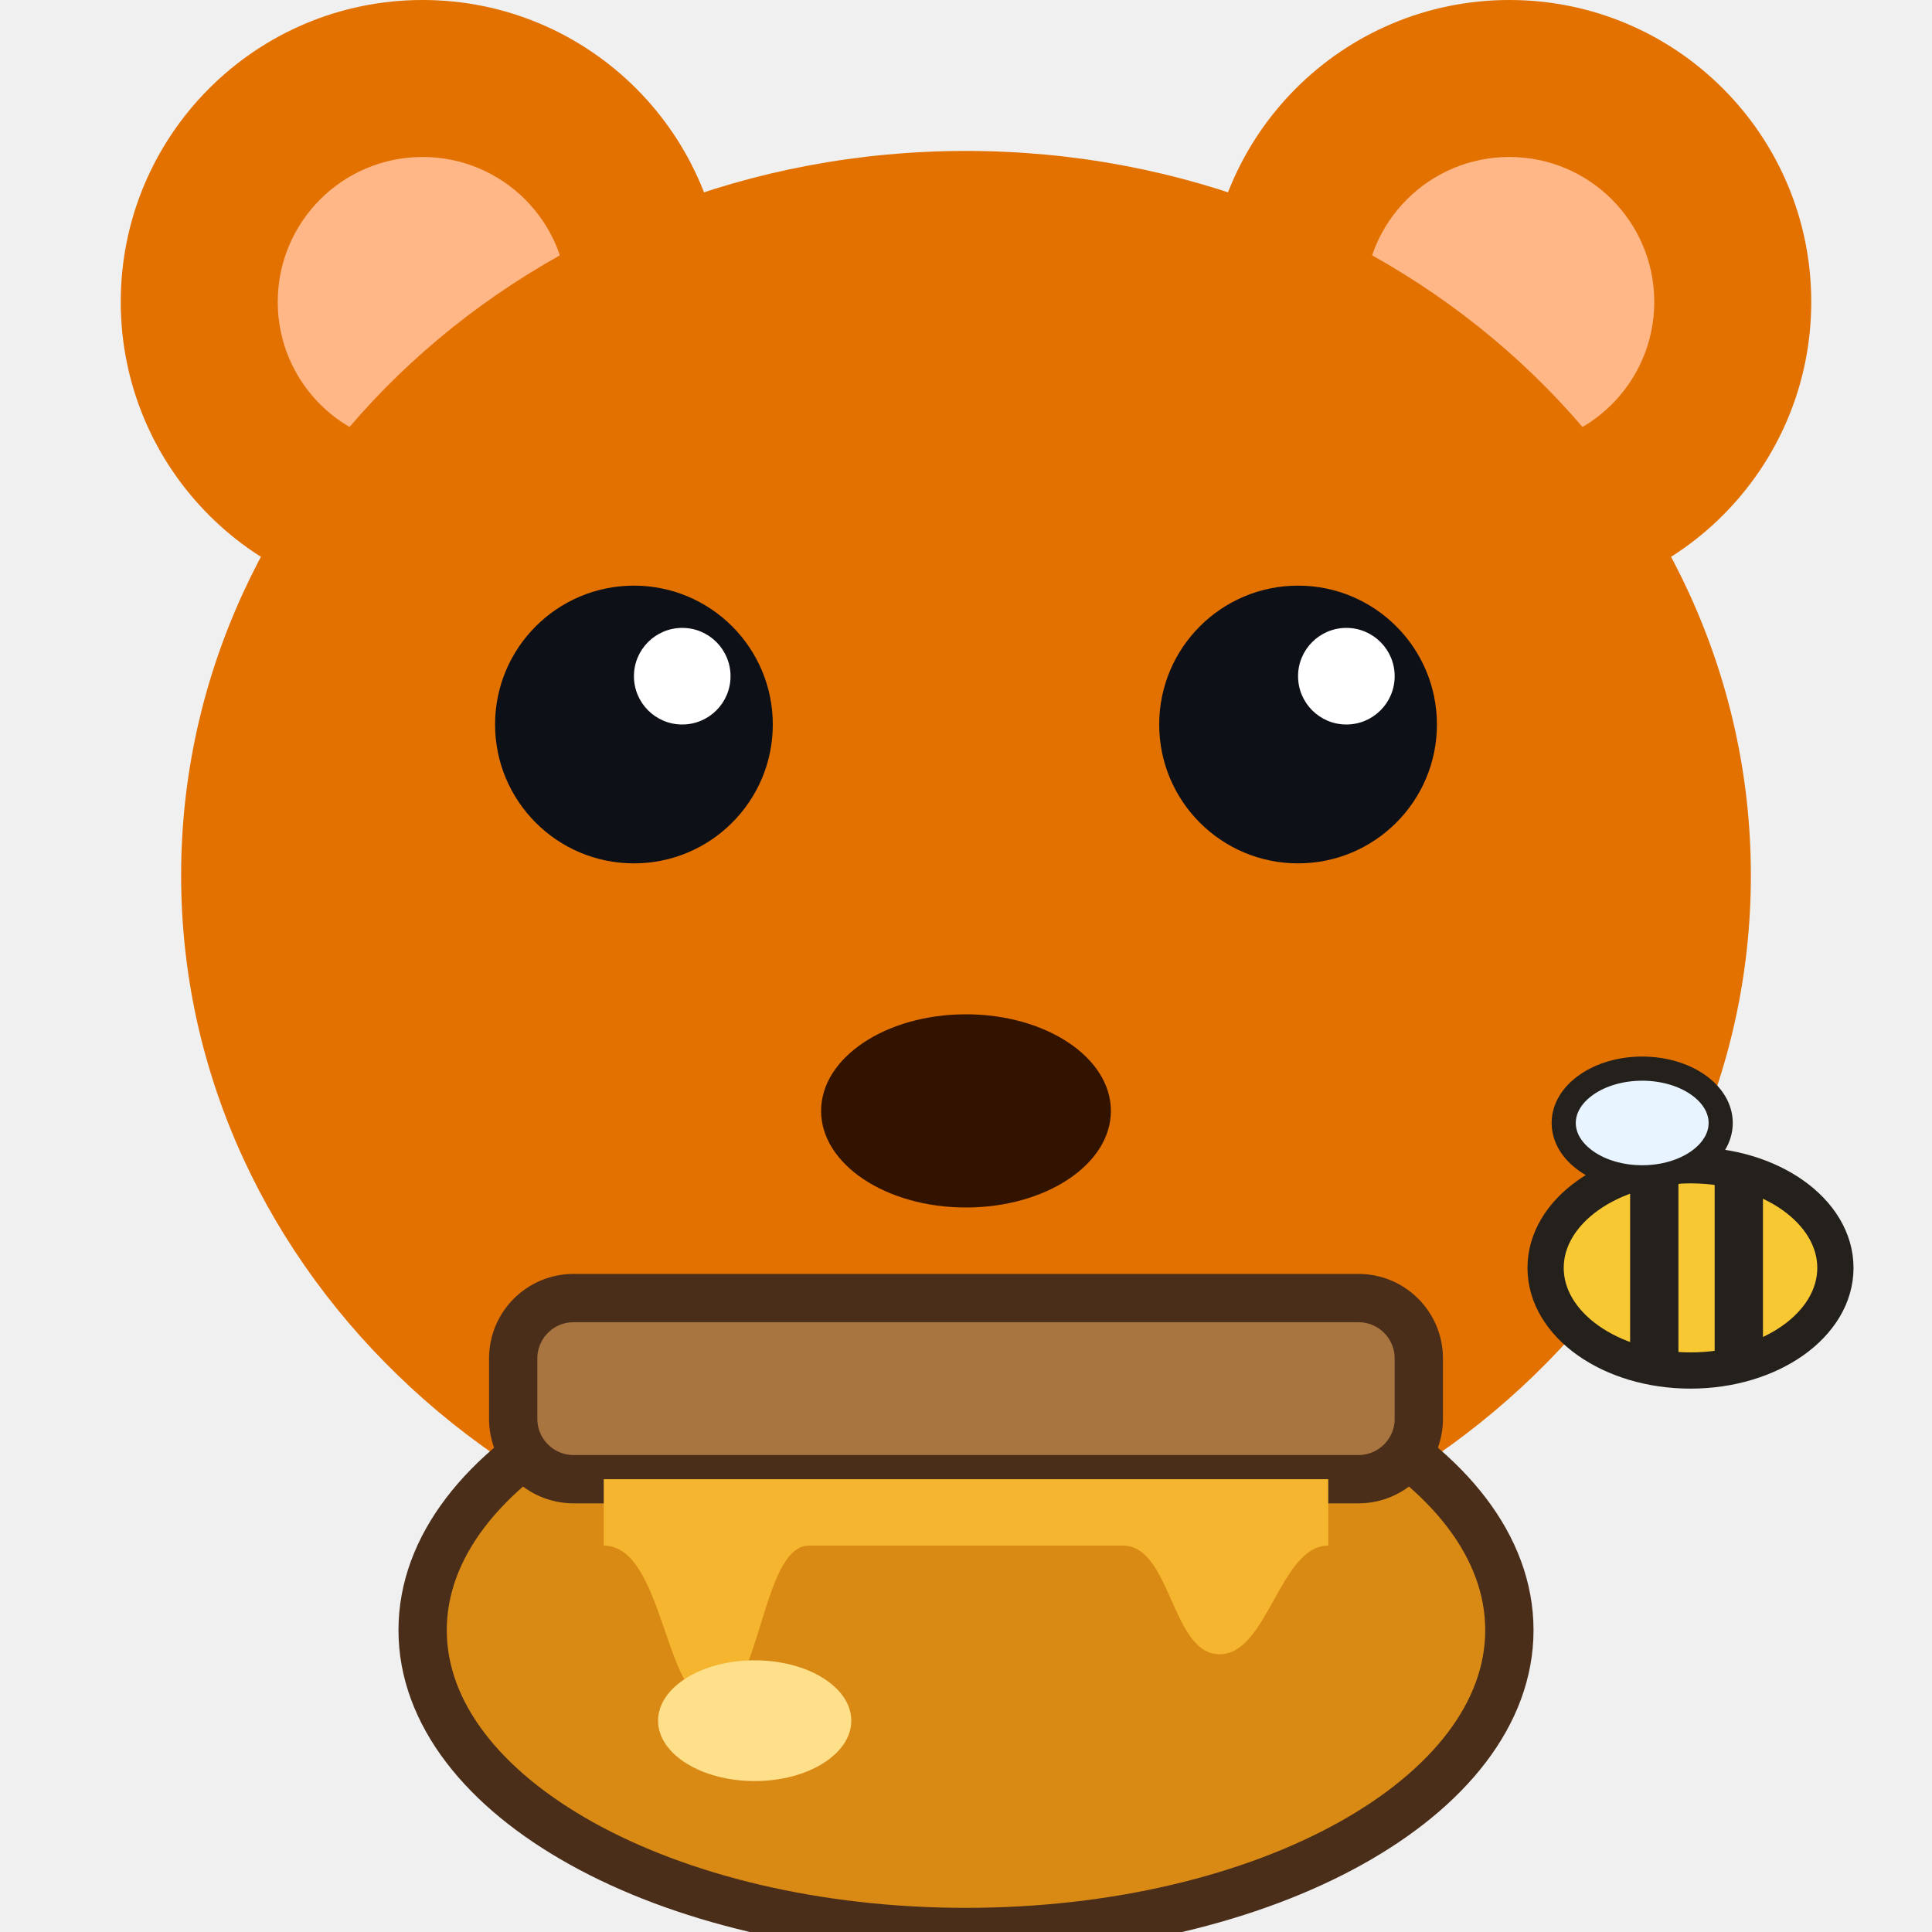
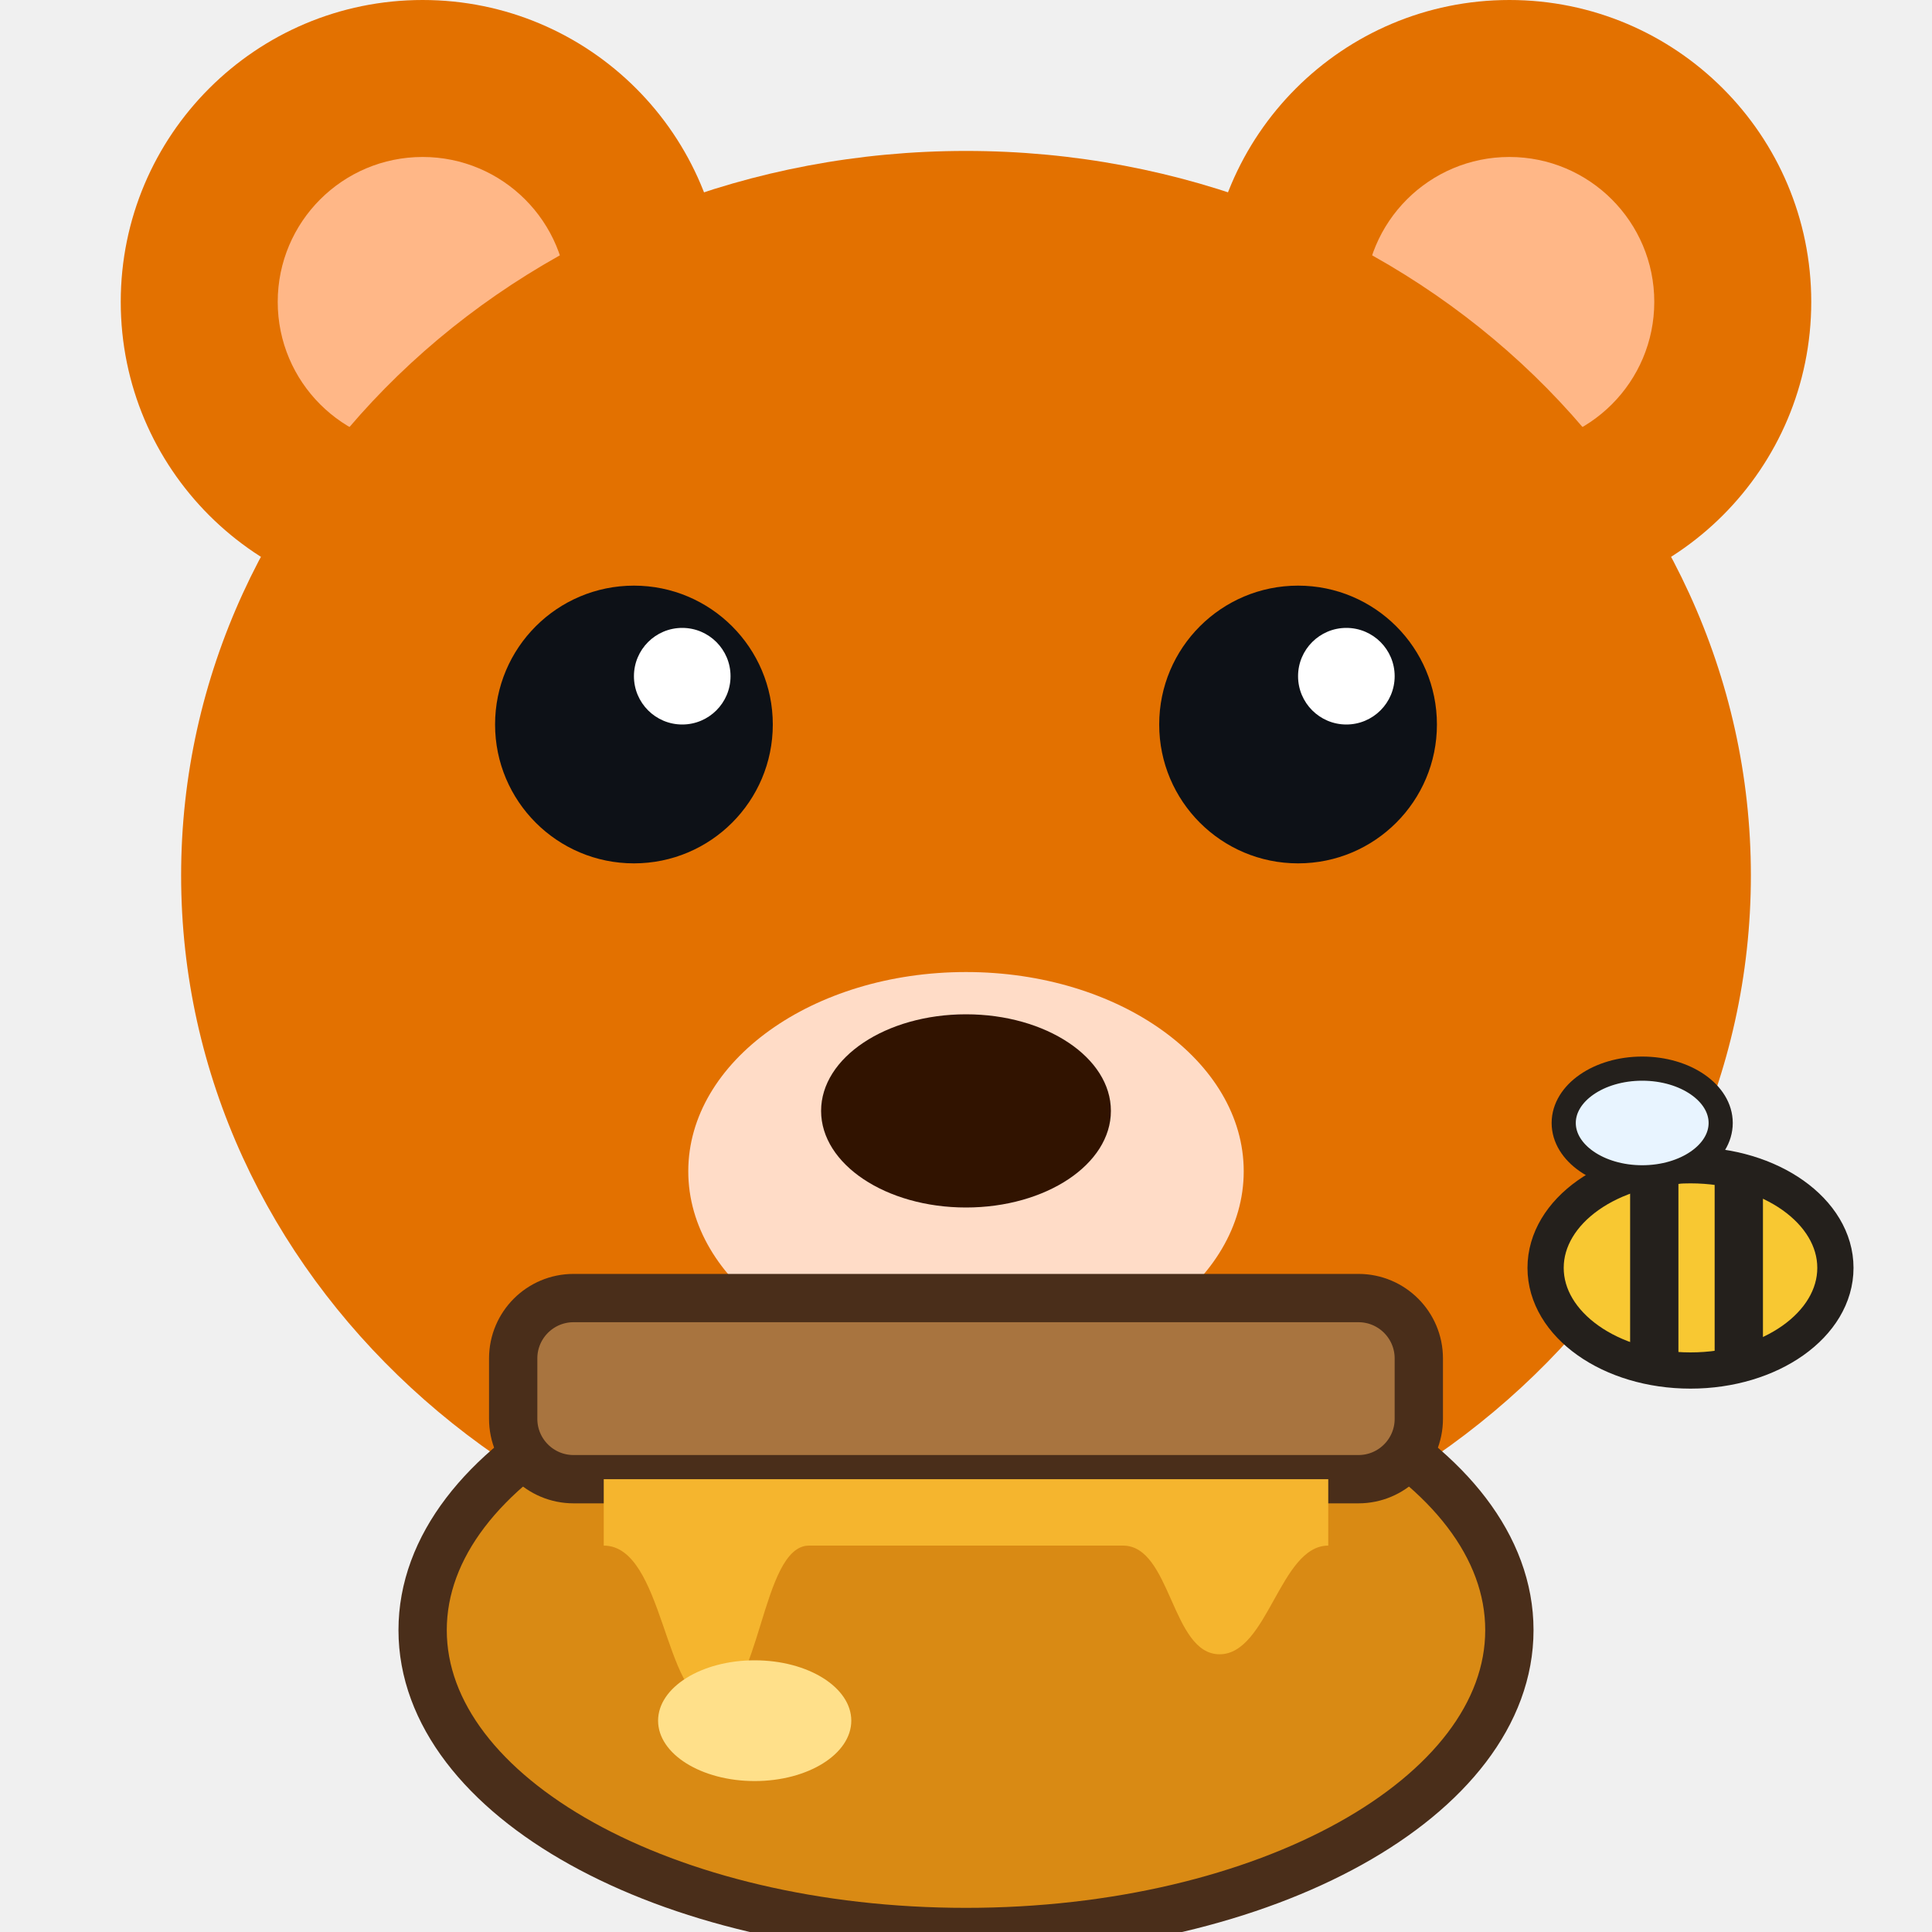
<svg xmlns="http://www.w3.org/2000/svg" viewBox="0 0 32 32">
  <circle cx="7" cy="5" r="5" fill="#e37100" />
  <circle cx="25" cy="5" r="5" fill="#e37100" />
  <circle cx="7" cy="5" r="2.4" fill="#ffb787" />
  <circle cx="25" cy="5" r="2.4" fill="#ffb787" />
  <ellipse cx="16" cy="14.5" rx="13" ry="12" fill="#e37100" />
  <circle cx="10.5" cy="12.0" r="2.3" fill="#0d1117" />
  <circle cx="21.5" cy="12.0" r="2.3" fill="#0d1117" />
  <circle cx="11.3" cy="11.2" r="0.8" fill="#ffffff" />
  <circle cx="22.3" cy="11.2" r="0.8" fill="#ffffff" />
+   <ellipse cx="16" cy="19.4" rx="4.6" ry="3.3" fill="#ffdcc7" />
  <ellipse cx="16" cy="18.4" rx="2.4" ry="1.6" fill="#311300" />
  <ellipse cx="16" cy="27" rx="9" ry="5" fill="#d98a14" stroke="#4a2e1a" stroke-width="0.8" />
  <rect x="8.5" y="21.5" width="15" height="3" rx="1" fill="#a8743f" stroke="#4a2e1a" stroke-width="0.8" />
  <path d="M10 24.5 H22 V25.6 C21.2 25.6 21 27.4 20.2 27.4 C19.4 27.4 19.4 25.6 18.6 25.6 H13.4 C12.6 25.6 12.6 28.2 11.8 28.2 C11 28.2 11 25.6 10 25.6 Z" fill="#f5b52e" />
  <ellipse cx="12.5" cy="28.5" rx="1.6" ry="1" fill="#ffe08a" />
  <ellipse cx="28" cy="21" rx="2.4" ry="1.7" fill="#f8c832" stroke="#24201c" stroke-width="0.6" />
  <path d="M27.4 19.4 V22.6 M28.8 19.4 V22.6" stroke="#24201c" stroke-width="0.8" />
  <ellipse cx="27.2" cy="18.6" rx="1.3" ry="0.9" fill="#e8f4ff" stroke="#24201c" stroke-width="0.4" />
</svg>
